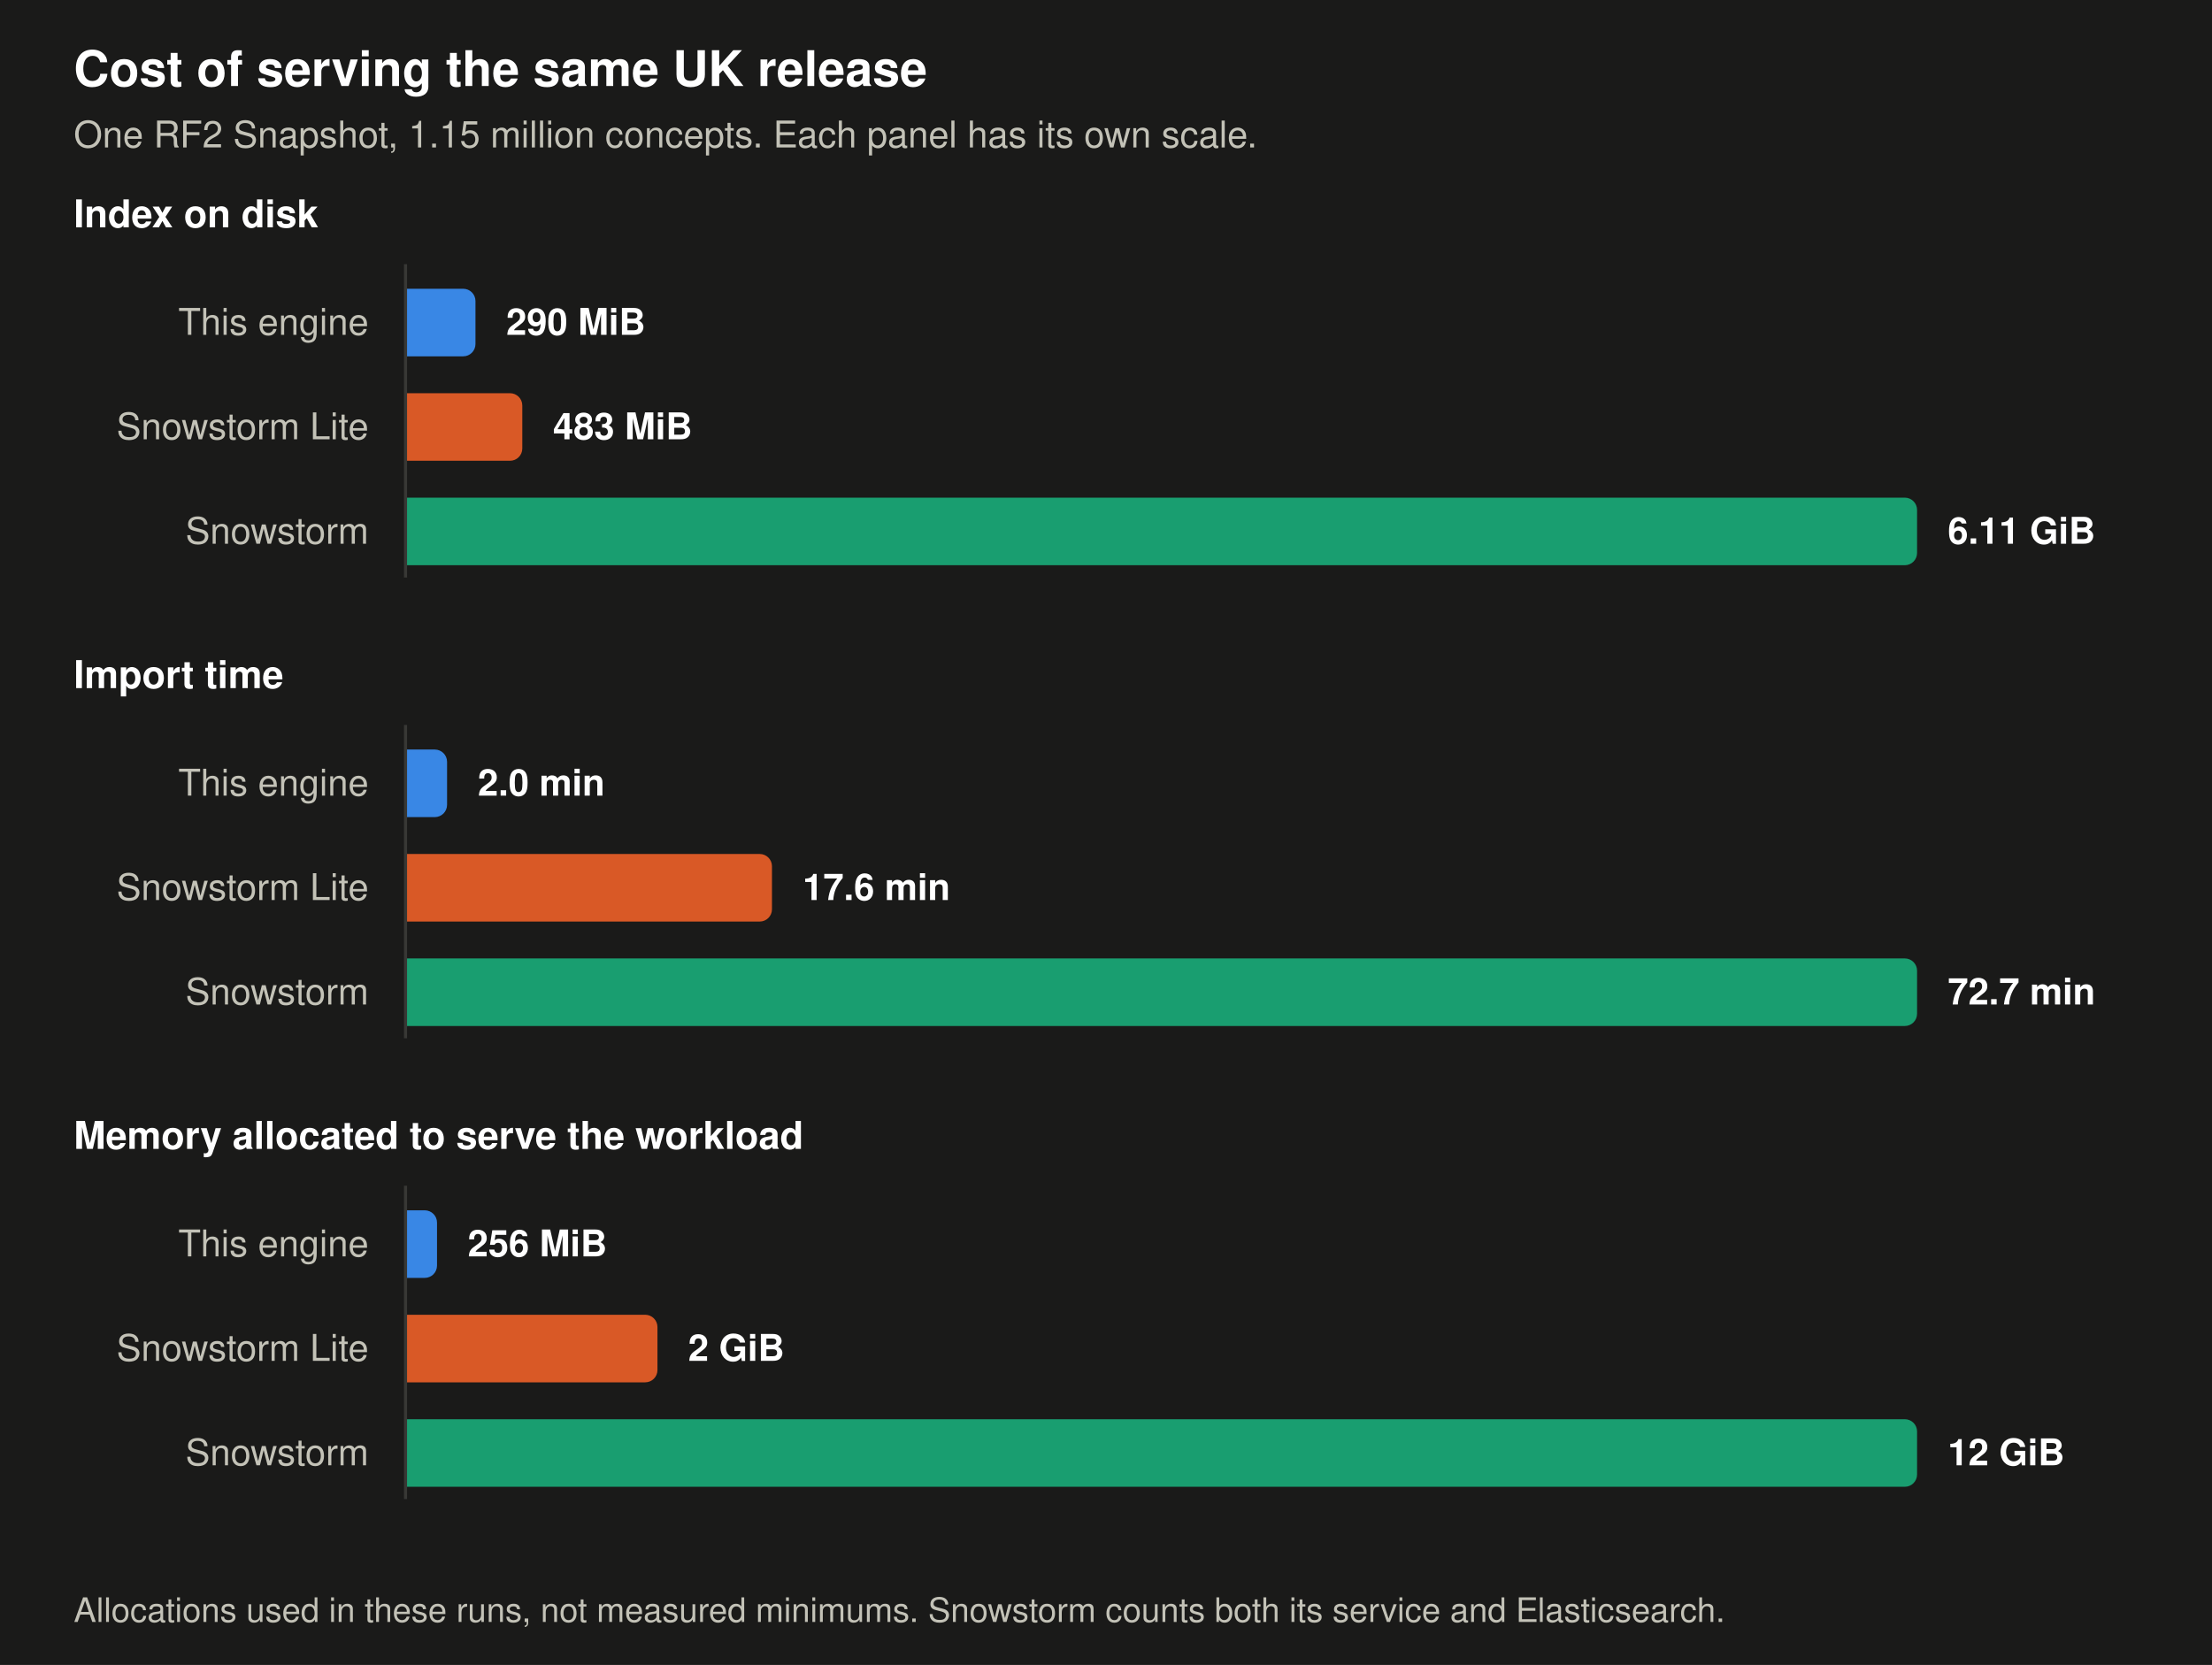
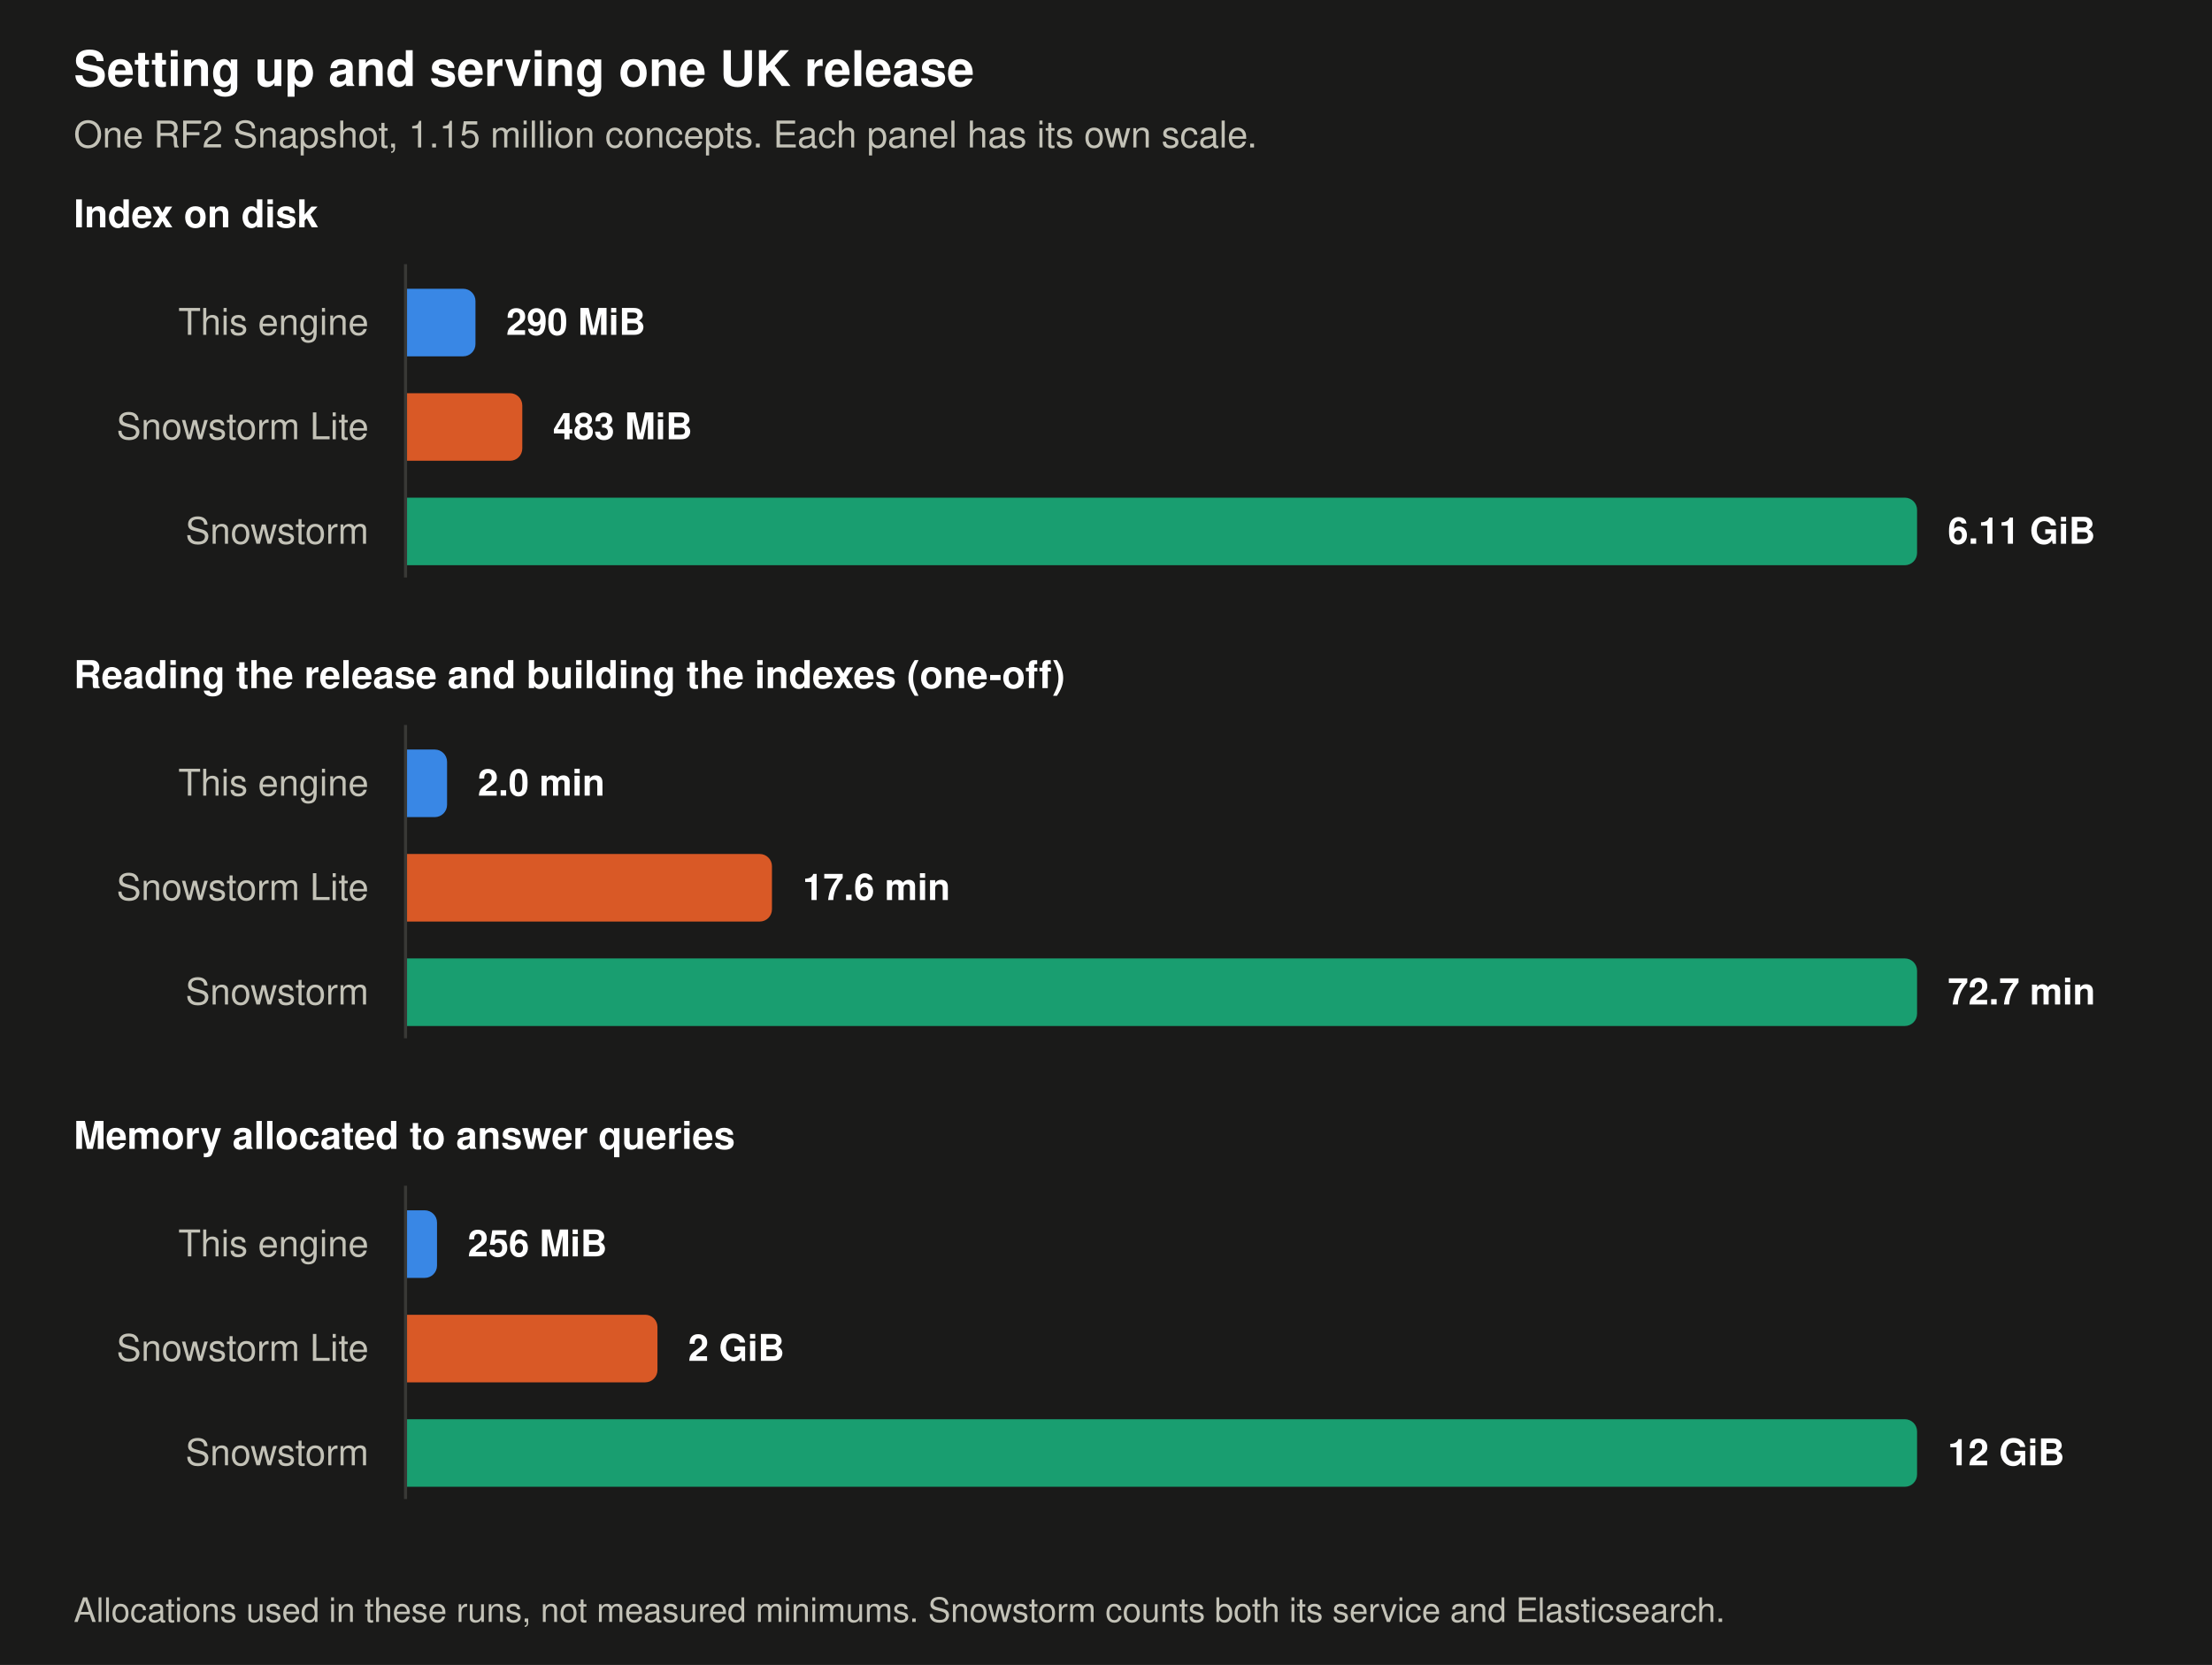
- <svg xmlns="http://www.w3.org/2000/svg" width="720" height="542" viewBox="0 0 720 542" font-family="-apple-system,BlinkMacSystemFont,'Segoe UI',Helvetica,Arial,sans-serif" role="img" aria-label="Cost of serving the same UK release">
+ <svg xmlns="http://www.w3.org/2000/svg" width="720" height="542" viewBox="0 0 720 542" font-family="-apple-system,BlinkMacSystemFont,'Segoe UI',Helvetica,Arial,sans-serif" role="img" aria-label="Setting up and serving one UK release">
  <rect width="720" height="542" fill="#1a1a19" />
-   <text x="24" y="28" font-size="16" font-weight="600" fill="#ffffff">Cost of serving the same UK release</text>
+   <text x="24" y="28" font-size="16" font-weight="600" fill="#ffffff">Setting up and serving one UK release</text>
  <text x="24" y="48" font-size="12" fill="#c3c2b7">One RF2 Snapshot, 1.15 million concepts. Each panel has its own scale.</text>
  <text x="24" y="74" font-size="12.5" font-weight="600" fill="#ffffff">Index on disk</text>
  <text x="120" y="109.0" font-size="12" text-anchor="end" fill="#c3c2b7">This engine</text>
  <path d="M132,94.0 H150.765 A4,4 0 0 1 154.765,98.0 V112.0 A4,4 0 0 1 150.765,116.0 H132 Z" fill="#3987e5" />
  <text x="164.765" y="109.0" font-size="12" font-weight="600" fill="#ffffff">290 MiB</text>
  <text x="120" y="143.0" font-size="12" text-anchor="end" fill="#c3c2b7">Snowstorm Lite</text>
  <path d="M132,128.0 H166.005 A4,4 0 0 1 170.005,132.0 V146.0 A4,4 0 0 1 166.005,150.0 H132 Z" fill="#d95926" />
  <text x="180.005" y="143.0" font-size="12" font-weight="600" fill="#ffffff">483 MiB</text>
  <text x="120" y="177.0" font-size="12" text-anchor="end" fill="#c3c2b7">Snowstorm</text>
  <path d="M132,162.0 H620.0 A4,4 0 0 1 624.0,166.0 V180.0 A4,4 0 0 1 620.0,184.0 H132 Z" fill="#199e70" />
  <text x="634.0" y="177.0" font-size="12" font-weight="600" fill="#ffffff">6.11 GiB</text>
  <line x1="132" y1="86" x2="132" y2="188" stroke="#383835" stroke-width="1" />
-   <text x="24" y="224" font-size="12.5" font-weight="600" fill="#ffffff">Import time</text>
+   <text x="24" y="224" font-size="12.5" font-weight="600" fill="#ffffff">Reading the release and building the indexes (one-off)</text>
  <text x="120" y="259.0" font-size="12" text-anchor="end" fill="#c3c2b7">This engine</text>
  <path d="M132,244.0 H141.519 A4,4 0 0 1 145.519,248.0 V262.0 A4,4 0 0 1 141.519,266.0 H132 Z" fill="#3987e5" />
  <text x="155.519" y="259.0" font-size="12" font-weight="600" fill="#ffffff">2.0 min</text>
  <text x="120" y="293.0" font-size="12" text-anchor="end" fill="#c3c2b7">Snowstorm Lite</text>
  <path d="M132,278.0 H247.276 A4,4 0 0 1 251.276,282.0 V296.0 A4,4 0 0 1 247.276,300.0 H132 Z" fill="#d95926" />
  <text x="261.276" y="293.0" font-size="12" font-weight="600" fill="#ffffff">17.6 min</text>
  <text x="120" y="327.0" font-size="12" text-anchor="end" fill="#c3c2b7">Snowstorm</text>
  <path d="M132,312.0 H620.0 A4,4 0 0 1 624.0,316.0 V330.0 A4,4 0 0 1 620.0,334.0 H132 Z" fill="#199e70" />
  <text x="634.0" y="327.0" font-size="12" font-weight="600" fill="#ffffff">72.7 min</text>
  <line x1="132" y1="236" x2="132" y2="338" stroke="#383835" stroke-width="1" />
-   <text x="24" y="374" font-size="12.5" font-weight="600" fill="#ffffff">Memory allocated to serve the workload</text>
+   <text x="24" y="374" font-size="12.5" font-weight="600" fill="#ffffff">Memory allocated to answer queries</text>
  <text x="120" y="409.0" font-size="12" text-anchor="end" fill="#c3c2b7">This engine</text>
  <path d="M132,394.0 H138.25 A4,4 0 0 1 142.25,398.0 V412.0 A4,4 0 0 1 138.25,416.0 H132 Z" fill="#3987e5" />
  <text x="152.25" y="409.0" font-size="12" font-weight="600" fill="#ffffff">256 MiB</text>
  <text x="120" y="443.0" font-size="12" text-anchor="end" fill="#c3c2b7">Snowstorm Lite</text>
  <path d="M132,428.0 H210.0 A4,4 0 0 1 214.0,432.0 V446.0 A4,4 0 0 1 210.0,450.0 H132 Z" fill="#d95926" />
  <text x="224.0" y="443.0" font-size="12" font-weight="600" fill="#ffffff">2 GiB</text>
  <text x="120" y="477.0" font-size="12" text-anchor="end" fill="#c3c2b7">Snowstorm</text>
  <path d="M132,462.0 H620.0 A4,4 0 0 1 624.0,466.0 V480.0 A4,4 0 0 1 620.0,484.0 H132 Z" fill="#199e70" />
  <text x="634.0" y="477.0" font-size="12" font-weight="600" fill="#ffffff">12 GiB</text>
  <line x1="132" y1="386" x2="132" y2="488" stroke="#383835" stroke-width="1" />
  <text x="24" y="528" font-size="11" fill="#c3c2b7">Allocations used in these runs, not measured minimums. Snowstorm counts both its service and Elasticsearch.</text>
</svg>
